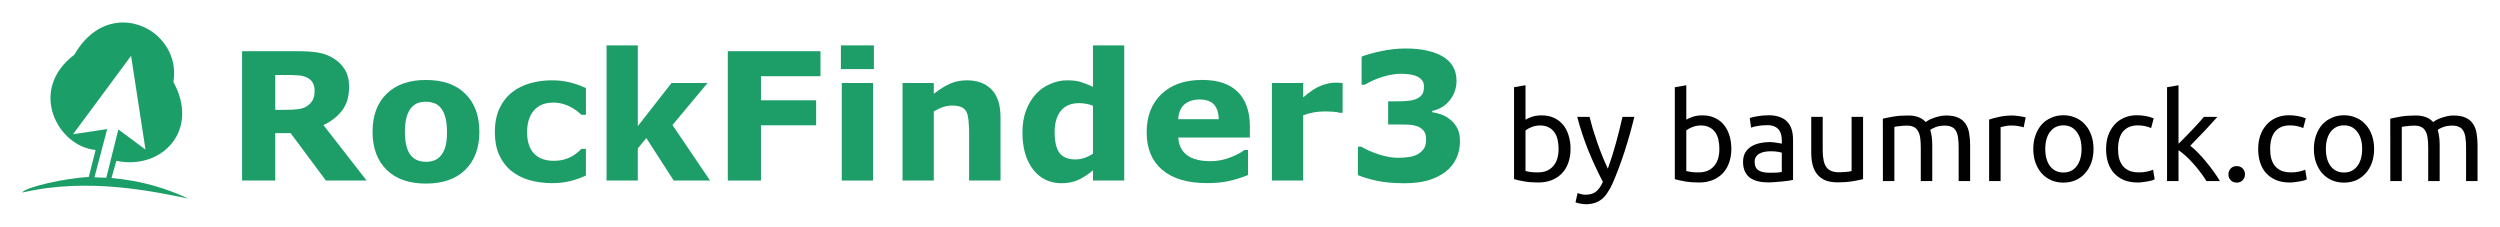
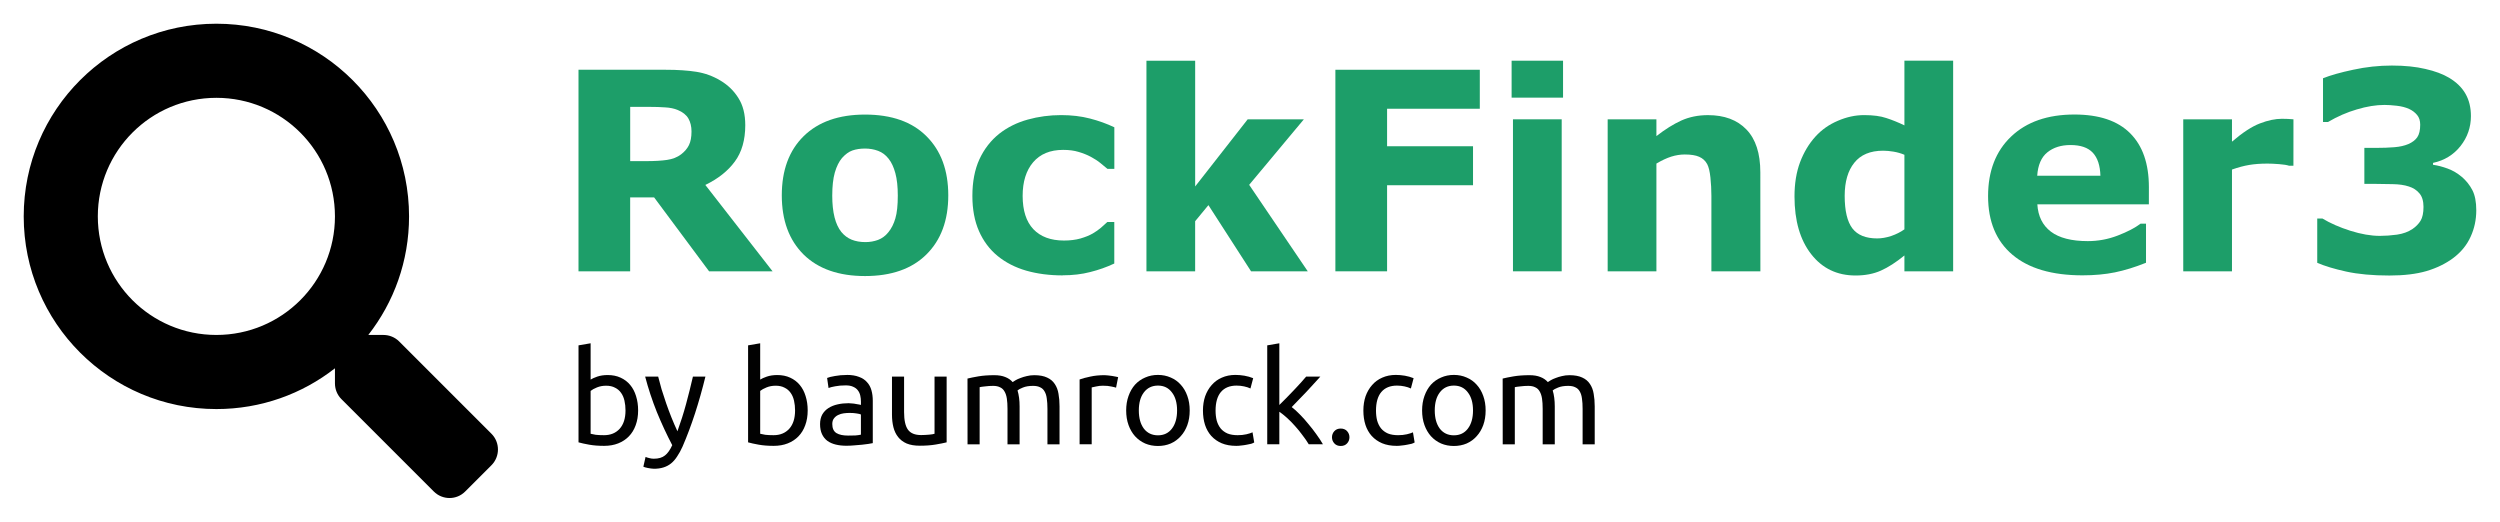
- <svg xmlns="http://www.w3.org/2000/svg" id="svg8" version="1.1" viewBox="0 0 147.089 13.338" height="50.413" width="555.927">
+ <svg xmlns="http://www.w3.org/2000/svg" id="svg8" version="1.1" viewBox="0 0 139.459 29.104" height="110" width="527.089">
  <defs id="defs2">
    <filter height="1" y="-0" width="1" x="-2.4267278e-05" id="filter942" style="color-interpolation-filters:sRGB">
      <feGaussianBlur id="feGaussianBlur944" stdDeviation="0.001" />
    </filter>
+     <clipPath clipPathUnits="userSpaceOnUse" id="clipPath980">
+       <path d="m 963.211,814.961 h 404.506 v 99.212 H 963.211 Z" id="path978" />
+     </clipPath>
+     <clipPath clipPathUnits="userSpaceOnUse" id="clipPath1052">
+       <path d="m 476.111,221.102 h 39.904 v 42.52 h -39.904 z" id="path1050" />
+     </clipPath>
  </defs>
-   <g transform="translate(-11.41708,-68.29649)" id="layer1">
-     <g transform="matrix(0.3485621,0,0,0.3485621,-8.052305,38.20376)" id="layer1-8" style="display:inline">
-       <path id="path863" style="fill:#1c9e68;fill-opacity:1;stroke:none;stroke-width:1px;stroke-linecap:butt;stroke-linejoin:miter;stroke-opacity:1" d="M 64.318,0 C 53.185,-0.045 41.446,5.908 33.139,20.504 3.189,43.111 22.442,79.13 46.66,81.334 l -4.393,17.25 C 27.782,99.139 0.811,105.273 0,108.469 42.268,98.584 84.752,108.079 105.658,112.311 91.906,105.854 76.239,100.975 56.777,99.221 l 3.08,-10.938 C 89.041,94.284 113.276,68.851 96.27,37.941 99.751,16.808 82.874,0.075 64.318,0 Z m 4.953,21.285 9.195,59.766 -17.303,-12.812 -7.693,30.809 -7.557,-0.281 8.121,-30.77 -21.787,3.283 z" transform="matrix(0.2645833,0,0,0.2645833,59.65165,90.12934)" />
-     </g>
+   <g transform="translate(0.2605927,-62.64014)" id="layer1">
    <g transform="translate(27.78562,107.6066)" id="layer3" style="display:inline;opacity:0.994;fill:#000000">
-       <g style="font-style:normal;font-weight:normal;font-size:10.466px;line-height:1.25;font-family:sans-serif;letter-spacing:0px;word-spacing:0px;fill:#1c9e68;fill-opacity:1;stroke:none;stroke-width:0.262;stroke-opacity:1" id="text850" aria-label="RockFinder3">
+       <g transform="matrix(1.477429,0,0,1.477429,7.36522,12.55265)" style="font-style:normal;font-weight:normal;font-size:10.466px;line-height:1.25;font-family:sans-serif;letter-spacing:0px;word-spacing:0px;fill:#1c9e68;fill-opacity:1;stroke:none;stroke-width:0.262;stroke-opacity:1" id="text850" aria-label="RockFinder3">
        <path id="path870" style="font-style:normal;font-variant:normal;font-weight:bold;font-stretch:normal;font-family:sans-serif;-inkscape-font-specification:'sans-serif Bold';fill:#1c9e68;fill-opacity:1;stroke:none;stroke-width:0.262;stroke-opacity:1" d="m 2.141,-33.967 q 0,-0.286 -0.118,-0.491 -0.118,-0.204 -0.404,-0.322 -0.199,-0.082 -0.465,-0.097 -0.266,-0.02 -0.618,-0.02 h -0.71 v 2.049 h 0.603 q 0.47,0 0.787,-0.046 0.317,-0.046 0.532,-0.21 0.204,-0.158 0.296,-0.348 0.097,-0.194 0.097,-0.516 z m 3.061,5.279 H 2.805 l -2.075,-2.79 h -0.905 v 2.79 H -2.126 v -7.61 h 3.291 q 0.675,0 1.16,0.077 0.486,0.077 0.91,0.332 0.429,0.256 0.68,0.664 0.256,0.404 0.256,1.017 0,0.843 -0.394,1.375 -0.388,0.532 -1.114,0.884 z" />
        <path id="path872" style="font-style:normal;font-variant:normal;font-weight:bold;font-stretch:normal;font-family:sans-serif;-inkscape-font-specification:'sans-serif Bold';fill:#1c9e68;fill-opacity:1;stroke:none;stroke-width:0.262;stroke-opacity:1" d="m 11.836,-31.555 q 0,1.416 -0.828,2.233 -0.823,0.813 -2.315,0.813 -1.492,0 -2.32,-0.813 -0.823,-0.818 -0.823,-2.233 0,-1.426 0.828,-2.238 0.833,-0.813 2.315,-0.813 1.503,0 2.32,0.818 0.823,0.818 0.823,2.233 z m -2.264,1.395 q 0.179,-0.22 0.266,-0.526 0.092,-0.312 0.092,-0.859 0,-0.506 -0.092,-0.848 -0.092,-0.342 -0.256,-0.547 -0.164,-0.21 -0.394,-0.296 -0.23,-0.087 -0.496,-0.087 -0.266,0 -0.475,0.072 -0.204,0.072 -0.394,0.286 -0.169,0.199 -0.271,0.547 -0.097,0.348 -0.097,0.874 0,0.47 0.087,0.818 0.087,0.342 0.256,0.552 0.164,0.199 0.388,0.291 0.23,0.092 0.521,0.092 0.25,0 0.475,-0.082 0.23,-0.087 0.388,-0.286 z" />
        <path id="path874" style="font-style:normal;font-variant:normal;font-weight:bold;font-stretch:normal;font-family:sans-serif;-inkscape-font-specification:'sans-serif Bold';fill:#1c9e68;fill-opacity:1;stroke:none;stroke-width:0.262;stroke-opacity:1" d="m 16.154,-28.534 q -0.751,0 -1.375,-0.179 -0.618,-0.179 -1.078,-0.552 -0.455,-0.373 -0.705,-0.94 -0.25,-0.567 -0.25,-1.329 0,-0.802 0.266,-1.385 0.271,-0.583 0.751,-0.966 0.465,-0.363 1.073,-0.532 0.608,-0.169 1.262,-0.169 0.588,0 1.083,0.128 0.496,0.128 0.925,0.332 v 1.569 h -0.261 q -0.107,-0.092 -0.261,-0.215 -0.148,-0.123 -0.368,-0.24 -0.21,-0.112 -0.46,-0.184 -0.25,-0.077 -0.583,-0.077 -0.736,0 -1.135,0.47 -0.394,0.465 -0.394,1.267 0,0.828 0.404,1.257 0.409,0.429 1.155,0.429 0.348,0 0.623,-0.077 0.281,-0.082 0.465,-0.189 0.174,-0.102 0.307,-0.215 0.133,-0.112 0.245,-0.22 h 0.261 v 1.569 q -0.434,0.204 -0.91,0.322 -0.47,0.123 -1.043,0.123 z" />
        <path id="path876" style="font-style:normal;font-variant:normal;font-weight:bold;font-stretch:normal;font-family:sans-serif;-inkscape-font-specification:'sans-serif Bold';fill:#1c9e68;fill-opacity:1;stroke:none;stroke-width:0.262;stroke-opacity:1" d="m 25.409,-28.688 h -2.141 l -1.61,-2.499 -0.501,0.608 v 1.891 H 19.318 v -7.952 h 1.84 v 4.748 l 1.983,-2.535 h 2.121 l -2.065,2.474 z" />
        <path id="path878" style="font-style:normal;font-variant:normal;font-weight:bold;font-stretch:normal;font-family:sans-serif;-inkscape-font-specification:'sans-serif Bold';fill:#1c9e68;fill-opacity:1;stroke:none;stroke-width:0.262;stroke-opacity:1" d="m 31.905,-34.826 h -3.501 v 1.416 h 3.245 v 1.472 h -3.245 v 3.25 h -1.952 v -7.61 h 5.453 z" />
        <path id="path880" style="font-style:normal;font-variant:normal;font-weight:bold;font-stretch:normal;font-family:sans-serif;-inkscape-font-specification:'sans-serif Bold';fill:#1c9e68;fill-opacity:1;stroke:none;stroke-width:0.262;stroke-opacity:1" d="m 34.997,-28.688 h -1.84 v -5.739 h 1.84 z m 0.051,-6.557 h -1.942 v -1.395 h 1.942 z" />
        <path id="path882" style="font-style:normal;font-variant:normal;font-weight:bold;font-stretch:normal;font-family:sans-serif;-inkscape-font-specification:'sans-serif Bold';fill:#1c9e68;fill-opacity:1;stroke:none;stroke-width:0.262;stroke-opacity:1" d="m 42.499,-28.688 h -1.85 v -2.847 q 0,-0.348 -0.036,-0.69 -0.036,-0.348 -0.123,-0.511 -0.102,-0.189 -0.302,-0.276 -0.194,-0.087 -0.547,-0.087 -0.25,0 -0.511,0.082 -0.256,0.082 -0.557,0.261 v 4.068 h -1.84 v -5.739 h 1.84 v 0.634 q 0.491,-0.383 0.94,-0.588 0.455,-0.204 1.007,-0.204 0.93,0 1.451,0.542 0.526,0.542 0.526,1.62 z" />
        <path id="path884" style="font-style:normal;font-variant:normal;font-weight:bold;font-stretch:normal;font-family:sans-serif;-inkscape-font-specification:'sans-serif Bold';fill:#1c9e68;fill-opacity:1;stroke:none;stroke-width:0.262;stroke-opacity:1" d="m 49.777,-28.688 h -1.84 v -0.598 q -0.475,0.388 -0.889,0.572 -0.414,0.184 -0.956,0.184 -1.048,0 -1.676,-0.807 -0.629,-0.807 -0.629,-2.177 0,-0.731 0.21,-1.293 0.215,-0.567 0.583,-0.971 0.348,-0.383 0.843,-0.593 0.496,-0.215 0.991,-0.215 0.516,0 0.843,0.112 0.332,0.107 0.68,0.276 v -2.443 h 1.84 z m -1.84,-1.584 V -33.088 q -0.194,-0.082 -0.409,-0.118 -0.215,-0.036 -0.394,-0.036 -0.726,0 -1.089,0.455 -0.363,0.45 -0.363,1.252 0,0.843 0.291,1.227 0.291,0.378 0.935,0.378 0.25,0 0.532,-0.092 0.281,-0.097 0.496,-0.25 z" />
        <path id="path886" style="font-style:normal;font-variant:normal;font-weight:bold;font-stretch:normal;font-family:sans-serif;-inkscape-font-specification:'sans-serif Bold';fill:#1c9e68;fill-opacity:1;stroke:none;stroke-width:0.262;stroke-opacity:1" d="m 57.167,-31.218 h -4.211 q 0.041,0.675 0.511,1.032 0.475,0.358 1.395,0.358 0.583,0 1.129,-0.21 0.547,-0.21 0.864,-0.45 h 0.204 v 1.477 q -0.623,0.25 -1.175,0.363 -0.552,0.112 -1.221,0.112 -1.727,0 -2.647,-0.777 -0.92,-0.777 -0.92,-2.213 0,-1.421 0.869,-2.249 0.874,-0.833 2.392,-0.833 1.4,0 2.106,0.71 0.705,0.705 0.705,2.034 z m -1.83,-1.078 q -0.015,-0.577 -0.286,-0.869 -0.271,-0.291 -0.843,-0.291 -0.532,0 -0.874,0.276 -0.342,0.276 -0.383,0.884 z" />
        <path id="path888" style="font-style:normal;font-variant:normal;font-weight:bold;font-stretch:normal;font-family:sans-serif;-inkscape-font-specification:'sans-serif Bold';fill:#1c9e68;fill-opacity:1;stroke:none;stroke-width:0.262;stroke-opacity:1" d="m 62.625,-32.674 h -0.164 q -0.118,-0.041 -0.378,-0.061 -0.261,-0.02 -0.434,-0.02 -0.394,0 -0.695,0.051 -0.302,0.051 -0.649,0.174 v 3.843 h -1.84 v -5.739 h 1.84 v 0.843 q 0.608,-0.521 1.058,-0.69 0.45,-0.174 0.828,-0.174 0.097,0 0.22,0.005 0.123,0.005 0.215,0.015 z" />
        <path id="path890" style="font-style:normal;font-variant:normal;font-weight:bold;font-stretch:normal;font-family:sans-serif;-inkscape-font-specification:'sans-serif Bold';fill:#1c9e68;fill-opacity:1;stroke:none;stroke-width:0.262;stroke-opacity:1" d="m 68.982,-32.255 q 0.25,0.215 0.399,0.501 0.148,0.286 0.148,0.761 0,0.537 -0.215,1.002 -0.21,0.465 -0.649,0.797 -0.429,0.322 -1.012,0.496 -0.577,0.169 -1.405,0.169 -0.945,0 -1.625,-0.148 -0.675,-0.148 -1.099,-0.332 v -1.671 h 0.199 q 0.44,0.266 1.048,0.46 0.613,0.194 1.119,0.194 0.296,0 0.644,-0.046 0.348,-0.051 0.588,-0.215 0.189,-0.128 0.302,-0.307 0.112,-0.184 0.112,-0.526 0,-0.332 -0.153,-0.511 -0.153,-0.184 -0.404,-0.261 -0.25,-0.082 -0.603,-0.087 -0.353,-0.01 -0.654,-0.01 H 65.303 v -1.359 h 0.434 q 0.399,0 0.705,-0.026 0.307,-0.026 0.521,-0.118 0.225,-0.097 0.337,-0.256 0.112,-0.164 0.112,-0.475 0,-0.23 -0.118,-0.368 -0.118,-0.143 -0.296,-0.225 -0.199,-0.092 -0.47,-0.123 -0.271,-0.031 -0.465,-0.031 -0.48,0 -1.043,0.169 -0.562,0.164 -1.089,0.475 h -0.189 v -1.651 q 0.419,-0.169 1.14,-0.322 0.721,-0.158 1.462,-0.158 0.721,0 1.262,0.128 0.542,0.123 0.894,0.332 0.419,0.25 0.623,0.608 0.204,0.358 0.204,0.838 0,0.634 -0.394,1.135 -0.394,0.496 -1.037,0.634 v 0.072 q 0.261,0.036 0.552,0.143 0.291,0.107 0.532,0.312 z" />
      </g>
-       <g style="font-style:normal;font-weight:normal;font-size:7.261px;line-height:1.25;font-family:sans-serif;letter-spacing:0px;word-spacing:0px;fill:#000000;fill-opacity:1;stroke:none;stroke-width:0.182;stroke-opacity:1;filter:url(#filter942)" id="text871" aria-label="by baumrock.com">
-         <path id="path893" style="font-style:normal;font-variant:normal;font-weight:normal;font-stretch:normal;font-family:ubuntu;-inkscape-font-specification:ubuntu;fill:#000000;fill-opacity:1;stroke:none;stroke-width:0.182;stroke-opacity:1" d="m 73.386,-32.269 q 0.123,-0.08 0.37,-0.167 0.254,-0.087 0.581,-0.087 0.407,0 0.719,0.145 0.32,0.145 0.537,0.407 0.218,0.261 0.327,0.624 0.116,0.363 0.116,0.799 0,0.457 -0.138,0.828 -0.131,0.363 -0.378,0.617 -0.247,0.254 -0.595,0.392 -0.349,0.138 -0.784,0.138 -0.472,0 -0.835,-0.065 -0.363,-0.065 -0.595,-0.131 v -5.41 l 0.675,-0.116 z m 0,3.021 q 0.102,0.029 0.283,0.058 0.189,0.022 0.465,0.022 0.545,0 0.871,-0.356 0.327,-0.363 0.327,-1.024 0,-0.29 -0.058,-0.545 -0.058,-0.254 -0.189,-0.436 -0.131,-0.189 -0.341,-0.29 -0.203,-0.109 -0.494,-0.109 -0.276,0 -0.508,0.094 -0.232,0.094 -0.356,0.196 z" />
-         <path id="path895" style="font-style:normal;font-variant:normal;font-weight:normal;font-stretch:normal;font-family:ubuntu;-inkscape-font-specification:ubuntu;fill:#000000;fill-opacity:1;stroke:none;stroke-width:0.182;stroke-opacity:1" d="m 76.451,-27.955 q 0.08,0.036 0.203,0.065 0.131,0.036 0.254,0.036 0.399,0 0.624,-0.182 0.225,-0.174 0.407,-0.574 -0.457,-0.871 -0.857,-1.844 -0.392,-0.98 -0.654,-1.982 h 0.726 q 0.08,0.327 0.189,0.704 0.116,0.378 0.254,0.777 0.138,0.399 0.298,0.799 0.16,0.399 0.334,0.77 0.276,-0.762 0.479,-1.51 0.203,-0.748 0.385,-1.539 h 0.697 q -0.261,1.067 -0.581,2.055 -0.32,0.98 -0.69,1.837 -0.145,0.327 -0.305,0.559 -0.152,0.24 -0.341,0.392 -0.189,0.152 -0.428,0.225 -0.232,0.073 -0.53,0.073 -0.08,0 -0.167,-0.015 -0.087,-0.007 -0.174,-0.029 -0.08,-0.015 -0.152,-0.036 -0.065,-0.022 -0.094,-0.036 z" />
-         <path id="path897" style="font-style:normal;font-variant:normal;font-weight:normal;font-stretch:normal;font-family:ubuntu;-inkscape-font-specification:ubuntu;fill:#000000;fill-opacity:1;stroke:none;stroke-width:0.182;stroke-opacity:1" d="m 82.846,-32.269 q 0.123,-0.08 0.37,-0.167 0.254,-0.087 0.581,-0.087 0.407,0 0.719,0.145 0.32,0.145 0.537,0.407 0.218,0.261 0.327,0.624 0.116,0.363 0.116,0.799 0,0.457 -0.138,0.828 -0.131,0.363 -0.378,0.617 -0.247,0.254 -0.595,0.392 -0.349,0.138 -0.784,0.138 -0.472,0 -0.835,-0.065 -0.363,-0.065 -0.595,-0.131 v -5.41 l 0.675,-0.116 z m 0,3.021 q 0.102,0.029 0.283,0.058 0.189,0.022 0.465,0.022 0.545,0 0.871,-0.356 0.327,-0.363 0.327,-1.024 0,-0.29 -0.058,-0.545 -0.058,-0.254 -0.189,-0.436 -0.131,-0.189 -0.341,-0.29 -0.203,-0.109 -0.494,-0.109 -0.276,0 -0.508,0.094 -0.232,0.094 -0.356,0.196 z" />
-         <path id="path899" style="font-style:normal;font-variant:normal;font-weight:normal;font-stretch:normal;font-family:ubuntu;-inkscape-font-specification:ubuntu;fill:#000000;fill-opacity:1;stroke:none;stroke-width:0.182;stroke-opacity:1" d="m 87.731,-29.146 q 0.24,0 0.421,-0.007 0.189,-0.015 0.312,-0.044 v -1.126 q -0.073,-0.036 -0.24,-0.058 -0.16,-0.029 -0.392,-0.029 -0.152,0 -0.327,0.022 -0.167,0.022 -0.312,0.094 -0.138,0.065 -0.232,0.189 -0.094,0.116 -0.094,0.312 0,0.363 0.232,0.508 0.232,0.138 0.632,0.138 z m -0.058,-3.384 q 0.407,0 0.683,0.109 0.283,0.102 0.45,0.298 0.174,0.189 0.247,0.457 0.073,0.261 0.073,0.581 v 2.36 q -0.087,0.015 -0.247,0.044 -0.152,0.022 -0.349,0.044 -0.196,0.022 -0.428,0.036 -0.225,0.022 -0.45,0.022 -0.32,0 -0.588,-0.065 -0.269,-0.065 -0.465,-0.203 -0.196,-0.145 -0.305,-0.378 -0.109,-0.232 -0.109,-0.559 0,-0.312 0.123,-0.537 0.131,-0.225 0.349,-0.363 0.218,-0.138 0.508,-0.203 0.29,-0.065 0.61,-0.065 0.102,0 0.211,0.015 0.109,0.007 0.203,0.029 0.102,0.015 0.174,0.029 0.073,0.015 0.102,0.022 v -0.189 q 0,-0.167 -0.036,-0.327 -0.036,-0.167 -0.131,-0.29 -0.094,-0.131 -0.261,-0.203 -0.16,-0.08 -0.421,-0.08 -0.334,0 -0.588,0.051 -0.247,0.044 -0.37,0.094 l -0.08,-0.559 q 0.131,-0.058 0.436,-0.109 0.305,-0.058 0.661,-0.058 z" />
-         <path id="path901" style="font-style:normal;font-variant:normal;font-weight:normal;font-stretch:normal;font-family:ubuntu;-inkscape-font-specification:ubuntu;fill:#000000;fill-opacity:1;stroke:none;stroke-width:0.182;stroke-opacity:1" d="m 93.246,-28.769 q -0.232,0.058 -0.617,0.123 -0.378,0.065 -0.879,0.065 -0.436,0 -0.733,-0.123 -0.298,-0.131 -0.479,-0.363 -0.182,-0.232 -0.261,-0.545 -0.08,-0.32 -0.08,-0.704 v -2.12 h 0.675 v 1.975 q 0,0.69 0.218,0.988 0.218,0.298 0.733,0.298 0.109,0 0.225,-0.007 0.116,-0.007 0.218,-0.015 0.102,-0.015 0.182,-0.022 0.087,-0.015 0.123,-0.029 v -3.188 h 0.675 z" />
-         <path id="path903" style="font-style:normal;font-variant:normal;font-weight:normal;font-stretch:normal;font-family:ubuntu;-inkscape-font-specification:ubuntu;fill:#000000;fill-opacity:1;stroke:none;stroke-width:0.182;stroke-opacity:1" d="m 94.41,-32.327 q 0.232,-0.058 0.61,-0.123 0.385,-0.065 0.886,-0.065 0.363,0 0.61,0.102 0.247,0.094 0.414,0.283 0.051,-0.036 0.16,-0.102 0.109,-0.065 0.269,-0.123 0.16,-0.065 0.356,-0.109 0.196,-0.051 0.421,-0.051 0.436,0 0.712,0.131 0.276,0.123 0.428,0.356 0.16,0.232 0.211,0.552 0.058,0.32 0.058,0.697 v 2.12 h -0.675 v -1.975 q 0,-0.334 -0.036,-0.574 -0.029,-0.24 -0.123,-0.399 -0.087,-0.16 -0.247,-0.232 -0.152,-0.08 -0.399,-0.08 -0.341,0 -0.566,0.094 -0.218,0.087 -0.298,0.16 0.058,0.189 0.087,0.414 0.029,0.225 0.029,0.472 v 2.12 h -0.675 v -1.975 q 0,-0.334 -0.036,-0.574 -0.036,-0.24 -0.131,-0.399 -0.087,-0.16 -0.247,-0.232 -0.152,-0.08 -0.392,-0.08 -0.102,0 -0.218,0.007 -0.116,0.007 -0.225,0.022 -0.102,0.007 -0.189,0.022 -0.087,0.015 -0.116,0.022 v 3.188 h -0.675 z" />
-         <path id="path905" style="font-style:normal;font-variant:normal;font-weight:normal;font-stretch:normal;font-family:ubuntu;-inkscape-font-specification:ubuntu;fill:#000000;fill-opacity:1;stroke:none;stroke-width:0.182;stroke-opacity:1" d="m 102.058,-32.515 q 0.087,0 0.196,0.015 0.116,0.007 0.225,0.029 0.109,0.015 0.196,0.036 0.094,0.015 0.138,0.029 l -0.116,0.588 q -0.08,-0.029 -0.269,-0.065 -0.182,-0.044 -0.472,-0.044 -0.189,0 -0.378,0.044 -0.182,0.036 -0.24,0.051 v 3.173 h -0.675 v -3.616 q 0.24,-0.087 0.595,-0.16 0.356,-0.08 0.799,-0.08 z" />
-         <path id="path907" style="font-style:normal;font-variant:normal;font-weight:normal;font-stretch:normal;font-family:ubuntu;-inkscape-font-specification:ubuntu;fill:#000000;fill-opacity:1;stroke:none;stroke-width:0.182;stroke-opacity:1" d="m 106.805,-30.548 q 0,0.45 -0.131,0.813 -0.131,0.363 -0.37,0.624 -0.232,0.261 -0.559,0.407 -0.327,0.138 -0.712,0.138 -0.385,0 -0.712,-0.138 -0.327,-0.145 -0.566,-0.407 -0.232,-0.261 -0.363,-0.624 -0.131,-0.363 -0.131,-0.813 0,-0.443 0.131,-0.806 0.131,-0.37 0.363,-0.632 0.24,-0.261 0.566,-0.399 0.327,-0.145 0.712,-0.145 0.385,0 0.712,0.145 0.327,0.138 0.559,0.399 0.24,0.261 0.37,0.632 0.131,0.363 0.131,0.806 z m -0.704,0 q 0,-0.639 -0.29,-1.009 -0.283,-0.378 -0.777,-0.378 -0.494,0 -0.784,0.378 -0.283,0.37 -0.283,1.009 0,0.639 0.283,1.017 0.29,0.37 0.784,0.37 0.494,0 0.777,-0.37 0.29,-0.378 0.29,-1.017 z" />
-         <path id="path909" style="font-style:normal;font-variant:normal;font-weight:normal;font-stretch:normal;font-family:ubuntu;-inkscape-font-specification:ubuntu;fill:#000000;fill-opacity:1;stroke:none;stroke-width:0.182;stroke-opacity:1" d="m 109.396,-28.573 q -0.457,0 -0.806,-0.145 -0.341,-0.145 -0.581,-0.407 -0.232,-0.261 -0.349,-0.617 -0.116,-0.363 -0.116,-0.799 0,-0.436 0.123,-0.799 0.131,-0.363 0.363,-0.624 0.232,-0.269 0.566,-0.414 0.341,-0.152 0.755,-0.152 0.254,0 0.508,0.044 0.254,0.044 0.487,0.138 l -0.152,0.574 q -0.152,-0.073 -0.356,-0.116 -0.196,-0.044 -0.421,-0.044 -0.566,0 -0.871,0.356 -0.298,0.356 -0.298,1.038 0,0.305 0.065,0.559 0.073,0.254 0.218,0.436 0.152,0.182 0.385,0.283 0.232,0.094 0.566,0.094 0.269,0 0.487,-0.051 0.218,-0.051 0.341,-0.109 l 0.094,0.566 q -0.058,0.036 -0.167,0.073 -0.109,0.029 -0.247,0.051 -0.138,0.029 -0.298,0.044 -0.152,0.022 -0.298,0.022 z" />
-         <path id="path911" style="font-style:normal;font-variant:normal;font-weight:normal;font-stretch:normal;font-family:ubuntu;-inkscape-font-specification:ubuntu;fill:#000000;fill-opacity:1;stroke:none;stroke-width:0.182;stroke-opacity:1" d="m 112.496,-30.736 q 0.218,0.167 0.457,0.414 0.247,0.247 0.479,0.537 0.24,0.283 0.45,0.581 0.211,0.29 0.356,0.545 h -0.791 q -0.152,-0.254 -0.356,-0.516 -0.196,-0.269 -0.414,-0.508 -0.218,-0.247 -0.443,-0.45 -0.225,-0.203 -0.428,-0.341 v 1.815 h -0.675 v -5.519 l 0.675,-0.116 v 3.442 q 0.174,-0.174 0.385,-0.385 0.211,-0.211 0.414,-0.428 0.203,-0.218 0.385,-0.414 0.182,-0.203 0.312,-0.356 h 0.791 q -0.167,0.182 -0.363,0.399 -0.196,0.218 -0.407,0.443 -0.211,0.218 -0.428,0.443 -0.211,0.218 -0.399,0.414 z" />
-         <path id="path913" style="font-style:normal;font-variant:normal;font-weight:normal;font-stretch:normal;font-family:ubuntu;-inkscape-font-specification:ubuntu;fill:#000000;fill-opacity:1;stroke:none;stroke-width:0.182;stroke-opacity:1" d="m 115.716,-29.052 q 0,0.196 -0.131,0.341 -0.131,0.145 -0.356,0.145 -0.225,0 -0.356,-0.145 -0.131,-0.145 -0.131,-0.341 0,-0.196 0.131,-0.341 0.131,-0.145 0.356,-0.145 0.225,0 0.356,0.145 0.131,0.145 0.131,0.341 z" />
-         <path id="path915" style="font-style:normal;font-variant:normal;font-weight:normal;font-stretch:normal;font-family:ubuntu;-inkscape-font-specification:ubuntu;fill:#000000;fill-opacity:1;stroke:none;stroke-width:0.182;stroke-opacity:1" d="m 118.345,-28.573 q -0.457,0 -0.806,-0.145 -0.341,-0.145 -0.581,-0.407 -0.232,-0.261 -0.349,-0.617 -0.116,-0.363 -0.116,-0.799 0,-0.436 0.123,-0.799 0.131,-0.363 0.363,-0.624 0.232,-0.269 0.566,-0.414 0.341,-0.152 0.755,-0.152 0.254,0 0.508,0.044 0.254,0.044 0.487,0.138 l -0.152,0.574 q -0.152,-0.073 -0.356,-0.116 -0.196,-0.044 -0.421,-0.044 -0.566,0 -0.871,0.356 -0.298,0.356 -0.298,1.038 0,0.305 0.065,0.559 0.073,0.254 0.218,0.436 0.152,0.182 0.385,0.283 0.232,0.094 0.566,0.094 0.269,0 0.487,-0.051 0.218,-0.051 0.341,-0.109 l 0.094,0.566 q -0.058,0.036 -0.167,0.073 -0.109,0.029 -0.247,0.051 -0.138,0.029 -0.298,0.044 -0.152,0.022 -0.298,0.022 z" />
-         <path id="path917" style="font-style:normal;font-variant:normal;font-weight:normal;font-stretch:normal;font-family:ubuntu;-inkscape-font-specification:ubuntu;fill:#000000;fill-opacity:1;stroke:none;stroke-width:0.182;stroke-opacity:1" d="m 123.314,-30.548 q 0,0.45 -0.131,0.813 -0.131,0.363 -0.37,0.624 -0.232,0.261 -0.559,0.407 -0.327,0.138 -0.712,0.138 -0.385,0 -0.712,-0.138 -0.327,-0.145 -0.566,-0.407 -0.232,-0.261 -0.363,-0.624 -0.131,-0.363 -0.131,-0.813 0,-0.443 0.131,-0.806 0.131,-0.37 0.363,-0.632 0.24,-0.261 0.566,-0.399 0.327,-0.145 0.712,-0.145 0.385,0 0.712,0.145 0.327,0.138 0.559,0.399 0.24,0.261 0.37,0.632 0.131,0.363 0.131,0.806 z m -0.704,0 q 0,-0.639 -0.29,-1.009 -0.283,-0.378 -0.777,-0.378 -0.494,0 -0.784,0.378 -0.283,0.37 -0.283,1.009 0,0.639 0.283,1.017 0.29,0.37 0.784,0.37 0.494,0 0.777,-0.37 0.29,-0.378 0.29,-1.017 z" />
-         <path id="path919" style="font-style:normal;font-variant:normal;font-weight:normal;font-stretch:normal;font-family:ubuntu;-inkscape-font-specification:ubuntu;fill:#000000;fill-opacity:1;stroke:none;stroke-width:0.182;stroke-opacity:1" d="m 124.264,-32.327 q 0.232,-0.058 0.61,-0.123 0.385,-0.065 0.886,-0.065 0.363,0 0.61,0.102 0.247,0.094 0.414,0.283 0.051,-0.036 0.16,-0.102 0.109,-0.065 0.269,-0.123 0.16,-0.065 0.356,-0.109 0.196,-0.051 0.421,-0.051 0.436,0 0.712,0.131 0.276,0.123 0.428,0.356 0.16,0.232 0.211,0.552 0.058,0.32 0.058,0.697 v 2.12 h -0.675 v -1.975 q 0,-0.334 -0.036,-0.574 -0.029,-0.24 -0.123,-0.399 -0.087,-0.16 -0.247,-0.232 -0.152,-0.08 -0.399,-0.08 -0.341,0 -0.566,0.094 -0.218,0.087 -0.298,0.16 0.058,0.189 0.087,0.414 0.029,0.225 0.029,0.472 v 2.12 h -0.675 v -1.975 q 0,-0.334 -0.036,-0.574 -0.036,-0.24 -0.131,-0.399 -0.087,-0.16 -0.247,-0.232 -0.152,-0.08 -0.392,-0.08 -0.102,0 -0.218,0.007 -0.116,0.007 -0.225,0.022 -0.102,0.007 -0.189,0.022 -0.087,0.015 -0.116,0.022 v 3.188 h -0.675 z" />
+       <g transform="translate(-1.794253,0.6007994)" style="font-style:normal;font-weight:normal;font-size:7.261px;line-height:1.25;font-family:sans-serif;letter-spacing:0px;word-spacing:0px;fill:#000000;fill-opacity:1;stroke:none;stroke-width:0.182;stroke-opacity:1;filter:url(#filter942)" id="text871" aria-label="by baumrock.com">
+         <path id="path893" style="font-style:normal;font-variant:normal;font-weight:normal;font-stretch:normal;font-family:ubuntu;-inkscape-font-specification:ubuntu;fill:#000000;fill-opacity:1;stroke:none;stroke-width:0.182;stroke-opacity:1" d="m 6.695,-24.392 q 0.123,-0.08 0.37,-0.167 0.254,-0.087 0.581,-0.087 0.407,0 0.719,0.145 0.32,0.145 0.537,0.407 0.218,0.261 0.327,0.624 0.116,0.363 0.116,0.799 0,0.457 -0.138,0.828 -0.131,0.363 -0.378,0.617 -0.247,0.254 -0.595,0.392 -0.349,0.138 -0.784,0.138 -0.472,0 -0.835,-0.065 -0.363,-0.065 -0.595,-0.131 v -5.41 l 0.675,-0.116 z m 0,3.021 q 0.102,0.029 0.283,0.058 0.189,0.022 0.465,0.022 0.545,0 0.871,-0.356 0.327,-0.363 0.327,-1.024 0,-0.29 -0.058,-0.545 -0.058,-0.254 -0.189,-0.436 -0.131,-0.189 -0.341,-0.29 -0.203,-0.109 -0.494,-0.109 -0.276,0 -0.508,0.094 -0.232,0.094 -0.356,0.196 z" />
+         <path id="path895" style="font-style:normal;font-variant:normal;font-weight:normal;font-stretch:normal;font-family:ubuntu;-inkscape-font-specification:ubuntu;fill:#000000;fill-opacity:1;stroke:none;stroke-width:0.182;stroke-opacity:1" d="m 9.76,-20.079 q 0.08,0.036 0.203,0.065 0.131,0.036 0.254,0.036 0.399,0 0.624,-0.182 0.225,-0.174 0.407,-0.574 -0.457,-0.871 -0.857,-1.844 -0.392,-0.98 -0.654,-1.982 h 0.726 q 0.08,0.327 0.189,0.704 0.116,0.378 0.254,0.777 0.138,0.399 0.298,0.799 0.16,0.399 0.334,0.77 0.276,-0.762 0.479,-1.51 0.203,-0.748 0.385,-1.539 h 0.697 q -0.261,1.067 -0.581,2.055 -0.32,0.98 -0.69,1.837 -0.145,0.327 -0.305,0.559 -0.152,0.24 -0.341,0.392 -0.189,0.152 -0.428,0.225 -0.232,0.073 -0.53,0.073 -0.08,0 -0.167,-0.015 -0.087,-0.007 -0.174,-0.029 -0.08,-0.015 -0.152,-0.036 -0.065,-0.022 -0.094,-0.036 z" />
+         <path id="path897" style="font-style:normal;font-variant:normal;font-weight:normal;font-stretch:normal;font-family:ubuntu;-inkscape-font-specification:ubuntu;fill:#000000;fill-opacity:1;stroke:none;stroke-width:0.182;stroke-opacity:1" d="m 16.154,-24.392 q 0.123,-0.08 0.37,-0.167 0.254,-0.087 0.581,-0.087 0.407,0 0.719,0.145 0.32,0.145 0.537,0.407 0.218,0.261 0.327,0.624 0.116,0.363 0.116,0.799 0,0.457 -0.138,0.828 -0.131,0.363 -0.378,0.617 -0.247,0.254 -0.595,0.392 -0.349,0.138 -0.784,0.138 -0.472,0 -0.835,-0.065 -0.363,-0.065 -0.595,-0.131 v -5.41 l 0.675,-0.116 z m 0,3.021 q 0.102,0.029 0.283,0.058 0.189,0.022 0.465,0.022 0.545,0 0.871,-0.356 0.327,-0.363 0.327,-1.024 0,-0.29 -0.058,-0.545 -0.058,-0.254 -0.189,-0.436 -0.131,-0.189 -0.341,-0.29 -0.203,-0.109 -0.494,-0.109 -0.276,0 -0.508,0.094 -0.232,0.094 -0.356,0.196 z" />
+         <path id="path899" style="font-style:normal;font-variant:normal;font-weight:normal;font-stretch:normal;font-family:ubuntu;-inkscape-font-specification:ubuntu;fill:#000000;fill-opacity:1;stroke:none;stroke-width:0.182;stroke-opacity:1" d="m 21.04,-21.269 q 0.24,0 0.421,-0.007 0.189,-0.015 0.312,-0.044 v -1.126 q -0.073,-0.036 -0.24,-0.058 -0.16,-0.029 -0.392,-0.029 -0.152,0 -0.327,0.022 -0.167,0.022 -0.312,0.094 -0.138,0.065 -0.232,0.189 -0.094,0.116 -0.094,0.312 0,0.363 0.232,0.508 0.232,0.138 0.632,0.138 z m -0.058,-3.384 q 0.407,0 0.683,0.109 0.283,0.102 0.45,0.298 0.174,0.189 0.247,0.457 0.073,0.261 0.073,0.581 v 2.36 q -0.087,0.015 -0.247,0.044 -0.152,0.022 -0.349,0.044 -0.196,0.022 -0.428,0.036 -0.225,0.022 -0.45,0.022 -0.32,0 -0.588,-0.065 -0.269,-0.065 -0.465,-0.203 -0.196,-0.145 -0.305,-0.378 -0.109,-0.232 -0.109,-0.559 0,-0.312 0.123,-0.537 0.131,-0.225 0.349,-0.363 0.218,-0.138 0.508,-0.203 0.29,-0.065 0.61,-0.065 0.102,0 0.211,0.015 0.109,0.007 0.203,0.029 0.102,0.015 0.174,0.029 0.073,0.015 0.102,0.022 v -0.189 q 0,-0.167 -0.036,-0.327 -0.036,-0.167 -0.131,-0.29 -0.094,-0.131 -0.261,-0.203 -0.16,-0.08 -0.421,-0.08 -0.334,0 -0.588,0.051 -0.247,0.044 -0.37,0.094 l -0.08,-0.559 q 0.131,-0.058 0.436,-0.109 0.305,-0.058 0.661,-0.058 z" />
+         <path id="path901" style="font-style:normal;font-variant:normal;font-weight:normal;font-stretch:normal;font-family:ubuntu;-inkscape-font-specification:ubuntu;fill:#000000;fill-opacity:1;stroke:none;stroke-width:0.182;stroke-opacity:1" d="m 26.555,-20.892 q -0.232,0.058 -0.617,0.123 -0.378,0.065 -0.879,0.065 -0.436,0 -0.733,-0.123 -0.298,-0.131 -0.479,-0.363 -0.182,-0.232 -0.261,-0.545 -0.08,-0.32 -0.08,-0.704 v -2.12 h 0.675 v 1.975 q 0,0.69 0.218,0.988 0.218,0.298 0.733,0.298 0.109,0 0.225,-0.007 0.116,-0.007 0.218,-0.015 0.102,-0.015 0.182,-0.022 0.087,-0.015 0.123,-0.029 v -3.188 h 0.675 z" />
+         <path id="path903" style="font-style:normal;font-variant:normal;font-weight:normal;font-stretch:normal;font-family:ubuntu;-inkscape-font-specification:ubuntu;fill:#000000;fill-opacity:1;stroke:none;stroke-width:0.182;stroke-opacity:1" d="m 27.718,-24.45 q 0.232,-0.058 0.61,-0.123 0.385,-0.065 0.886,-0.065 0.363,0 0.61,0.102 0.247,0.094 0.414,0.283 0.051,-0.036 0.16,-0.102 0.109,-0.065 0.269,-0.123 0.16,-0.065 0.356,-0.109 0.196,-0.051 0.421,-0.051 0.436,0 0.712,0.131 0.276,0.123 0.428,0.356 0.16,0.232 0.211,0.552 0.058,0.32 0.058,0.697 v 2.12 h -0.675 v -1.975 q 0,-0.334 -0.036,-0.574 -0.029,-0.24 -0.123,-0.399 -0.087,-0.16 -0.247,-0.232 -0.152,-0.08 -0.399,-0.08 -0.341,0 -0.566,0.094 -0.218,0.087 -0.298,0.16 0.058,0.189 0.087,0.414 0.029,0.225 0.029,0.472 v 2.12 h -0.675 v -1.975 q 0,-0.334 -0.036,-0.574 -0.036,-0.24 -0.131,-0.399 -0.087,-0.16 -0.247,-0.232 -0.152,-0.08 -0.392,-0.08 -0.102,0 -0.218,0.007 -0.116,0.007 -0.225,0.022 -0.102,0.007 -0.189,0.022 -0.087,0.015 -0.116,0.022 v 3.188 h -0.675 z" />
+         <path id="path905" style="font-style:normal;font-variant:normal;font-weight:normal;font-stretch:normal;font-family:ubuntu;-inkscape-font-specification:ubuntu;fill:#000000;fill-opacity:1;stroke:none;stroke-width:0.182;stroke-opacity:1" d="m 35.367,-24.639 q 0.087,0 0.196,0.015 0.116,0.007 0.225,0.029 0.109,0.015 0.196,0.036 0.094,0.015 0.138,0.029 l -0.116,0.588 q -0.08,-0.029 -0.269,-0.065 -0.182,-0.044 -0.472,-0.044 -0.189,0 -0.378,0.044 -0.182,0.036 -0.24,0.051 v 3.173 h -0.675 v -3.616 q 0.24,-0.087 0.595,-0.16 0.356,-0.08 0.799,-0.08 z" />
+         <path id="path907" style="font-style:normal;font-variant:normal;font-weight:normal;font-stretch:normal;font-family:ubuntu;-inkscape-font-specification:ubuntu;fill:#000000;fill-opacity:1;stroke:none;stroke-width:0.182;stroke-opacity:1" d="m 40.114,-22.671 q 0,0.45 -0.131,0.813 -0.131,0.363 -0.37,0.624 -0.232,0.261 -0.559,0.407 -0.327,0.138 -0.712,0.138 -0.385,0 -0.712,-0.138 -0.327,-0.145 -0.566,-0.407 -0.232,-0.261 -0.363,-0.624 -0.131,-0.363 -0.131,-0.813 0,-0.443 0.131,-0.806 0.131,-0.37 0.363,-0.632 0.24,-0.261 0.566,-0.399 0.327,-0.145 0.712,-0.145 0.385,0 0.712,0.145 0.327,0.138 0.559,0.399 0.24,0.261 0.37,0.632 0.131,0.363 0.131,0.806 z m -0.704,0 q 0,-0.639 -0.29,-1.009 -0.283,-0.378 -0.777,-0.378 -0.494,0 -0.784,0.378 -0.283,0.37 -0.283,1.009 0,0.639 0.283,1.017 0.29,0.37 0.784,0.37 0.494,0 0.777,-0.37 0.29,-0.378 0.29,-1.017 z" />
+         <path id="path909" style="font-style:normal;font-variant:normal;font-weight:normal;font-stretch:normal;font-family:ubuntu;-inkscape-font-specification:ubuntu;fill:#000000;fill-opacity:1;stroke:none;stroke-width:0.182;stroke-opacity:1" d="m 42.705,-20.696 q -0.457,0 -0.806,-0.145 -0.341,-0.145 -0.581,-0.407 -0.232,-0.261 -0.349,-0.617 -0.116,-0.363 -0.116,-0.799 0,-0.436 0.123,-0.799 0.131,-0.363 0.363,-0.624 0.232,-0.269 0.566,-0.414 0.341,-0.152 0.755,-0.152 0.254,0 0.508,0.044 0.254,0.044 0.487,0.138 l -0.152,0.574 q -0.152,-0.073 -0.356,-0.116 -0.196,-0.044 -0.421,-0.044 -0.566,0 -0.871,0.356 -0.298,0.356 -0.298,1.038 0,0.305 0.065,0.559 0.073,0.254 0.218,0.436 0.152,0.182 0.385,0.283 0.232,0.094 0.566,0.094 0.269,0 0.487,-0.051 0.218,-0.051 0.341,-0.109 l 0.094,0.566 q -0.058,0.036 -0.167,0.073 -0.109,0.029 -0.247,0.051 -0.138,0.029 -0.298,0.044 -0.152,0.022 -0.298,0.022 z" />
+         <path id="path911" style="font-style:normal;font-variant:normal;font-weight:normal;font-stretch:normal;font-family:ubuntu;-inkscape-font-specification:ubuntu;fill:#000000;fill-opacity:1;stroke:none;stroke-width:0.182;stroke-opacity:1" d="m 45.804,-22.86 q 0.218,0.167 0.457,0.414 0.247,0.247 0.479,0.537 0.24,0.283 0.45,0.581 0.211,0.29 0.356,0.545 h -0.791 q -0.152,-0.254 -0.356,-0.516 -0.196,-0.269 -0.414,-0.508 -0.218,-0.247 -0.443,-0.45 -0.225,-0.203 -0.428,-0.341 v 1.815 h -0.675 v -5.519 l 0.675,-0.116 v 3.442 q 0.174,-0.174 0.385,-0.385 0.211,-0.211 0.414,-0.428 0.203,-0.218 0.385,-0.414 0.182,-0.203 0.312,-0.356 h 0.791 q -0.167,0.182 -0.363,0.399 -0.196,0.218 -0.407,0.443 -0.211,0.218 -0.428,0.443 -0.211,0.218 -0.399,0.414 z" />
+         <path id="path913" style="font-style:normal;font-variant:normal;font-weight:normal;font-stretch:normal;font-family:ubuntu;-inkscape-font-specification:ubuntu;fill:#000000;fill-opacity:1;stroke:none;stroke-width:0.182;stroke-opacity:1" d="m 49.025,-21.175 q 0,0.196 -0.131,0.341 -0.131,0.145 -0.356,0.145 -0.225,0 -0.356,-0.145 -0.131,-0.145 -0.131,-0.341 0,-0.196 0.131,-0.341 0.131,-0.145 0.356,-0.145 0.225,0 0.356,0.145 0.131,0.145 0.131,0.341 z" />
+         <path id="path915" style="font-style:normal;font-variant:normal;font-weight:normal;font-stretch:normal;font-family:ubuntu;-inkscape-font-specification:ubuntu;fill:#000000;fill-opacity:1;stroke:none;stroke-width:0.182;stroke-opacity:1" d="m 51.654,-20.696 q -0.457,0 -0.806,-0.145 -0.341,-0.145 -0.581,-0.407 -0.232,-0.261 -0.349,-0.617 -0.116,-0.363 -0.116,-0.799 0,-0.436 0.123,-0.799 0.131,-0.363 0.363,-0.624 0.232,-0.269 0.566,-0.414 0.341,-0.152 0.755,-0.152 0.254,0 0.508,0.044 0.254,0.044 0.487,0.138 l -0.152,0.574 q -0.152,-0.073 -0.356,-0.116 -0.196,-0.044 -0.421,-0.044 -0.566,0 -0.871,0.356 -0.298,0.356 -0.298,1.038 0,0.305 0.065,0.559 0.073,0.254 0.218,0.436 0.152,0.182 0.385,0.283 0.232,0.094 0.566,0.094 0.269,0 0.487,-0.051 0.218,-0.051 0.341,-0.109 l 0.094,0.566 q -0.058,0.036 -0.167,0.073 -0.109,0.029 -0.247,0.051 -0.138,0.029 -0.298,0.044 -0.152,0.022 -0.298,0.022 z" />
+         <path id="path917" style="font-style:normal;font-variant:normal;font-weight:normal;font-stretch:normal;font-family:ubuntu;-inkscape-font-specification:ubuntu;fill:#000000;fill-opacity:1;stroke:none;stroke-width:0.182;stroke-opacity:1" d="m 56.622,-22.671 q 0,0.45 -0.131,0.813 -0.131,0.363 -0.37,0.624 -0.232,0.261 -0.559,0.407 -0.327,0.138 -0.712,0.138 -0.385,0 -0.712,-0.138 -0.327,-0.145 -0.566,-0.407 -0.232,-0.261 -0.363,-0.624 -0.131,-0.363 -0.131,-0.813 0,-0.443 0.131,-0.806 0.131,-0.37 0.363,-0.632 0.24,-0.261 0.566,-0.399 0.327,-0.145 0.712,-0.145 0.385,0 0.712,0.145 0.327,0.138 0.559,0.399 0.24,0.261 0.37,0.632 0.131,0.363 0.131,0.806 z m -0.704,0 q 0,-0.639 -0.29,-1.009 -0.283,-0.378 -0.777,-0.378 -0.494,0 -0.784,0.378 -0.283,0.37 -0.283,1.009 0,0.639 0.283,1.017 0.29,0.37 0.784,0.37 0.494,0 0.777,-0.37 0.29,-0.378 0.29,-1.017 z" />
+         <path id="path919" style="font-style:normal;font-variant:normal;font-weight:normal;font-stretch:normal;font-family:ubuntu;-inkscape-font-specification:ubuntu;fill:#000000;fill-opacity:1;stroke:none;stroke-width:0.182;stroke-opacity:1" d="m 57.572,-24.45 q 0.232,-0.058 0.61,-0.123 0.385,-0.065 0.886,-0.065 0.363,0 0.61,0.102 0.247,0.094 0.414,0.283 0.051,-0.036 0.16,-0.102 0.109,-0.065 0.269,-0.123 0.16,-0.065 0.356,-0.109 0.196,-0.051 0.421,-0.051 0.436,0 0.712,0.131 0.276,0.123 0.428,0.356 0.16,0.232 0.211,0.552 0.058,0.32 0.058,0.697 v 2.12 h -0.675 v -1.975 q 0,-0.334 -0.036,-0.574 -0.029,-0.24 -0.123,-0.399 -0.087,-0.16 -0.247,-0.232 -0.152,-0.08 -0.399,-0.08 -0.341,0 -0.566,0.094 -0.218,0.087 -0.298,0.16 0.058,0.189 0.087,0.414 0.029,0.225 0.029,0.472 v 2.12 h -0.675 v -1.975 q 0,-0.334 -0.036,-0.574 -0.036,-0.24 -0.131,-0.399 -0.087,-0.16 -0.247,-0.232 -0.152,-0.08 -0.392,-0.08 -0.102,0 -0.218,0.007 -0.116,0.007 -0.225,0.022 -0.102,0.007 -0.189,0.022 -0.087,0.015 -0.116,0.022 v 3.188 h -0.675 z" />
      </g>
    </g>
+     <path style="stroke-width:0.052" fill="currentColor" d="M 27.156,86.838 22.005,81.686 C 21.772,81.454 21.457,81.325 21.126,81.325 h -0.842 c 1.426,-1.824 2.274,-4.118 2.274,-6.614 0,-5.937 -4.811,-10.748 -10.748,-10.748 -5.937,0 -10.748,4.811 -10.748,10.748 0,5.937 4.811,10.748 10.748,10.748 2.496,0 4.79,-0.847 6.614,-2.274 v 0.842 c 0,0.331 0.129,0.646 0.362,0.878 l 5.152,5.152 c 0.486,0.486 1.271,0.486 1.752,0 l 1.462,-1.462 c 0.486,-0.486 0.486,-1.271 0.005,-1.757 z M 11.81,81.325 c -3.653,0 -6.614,-2.956 -6.614,-6.614 0,-3.653 2.956,-6.614 6.614,-6.614 3.653,0 6.614,2.956 6.614,6.614 0,3.653 -2.956,6.614 -6.614,6.614 z" id="path1200" />
  </g>
</svg>
